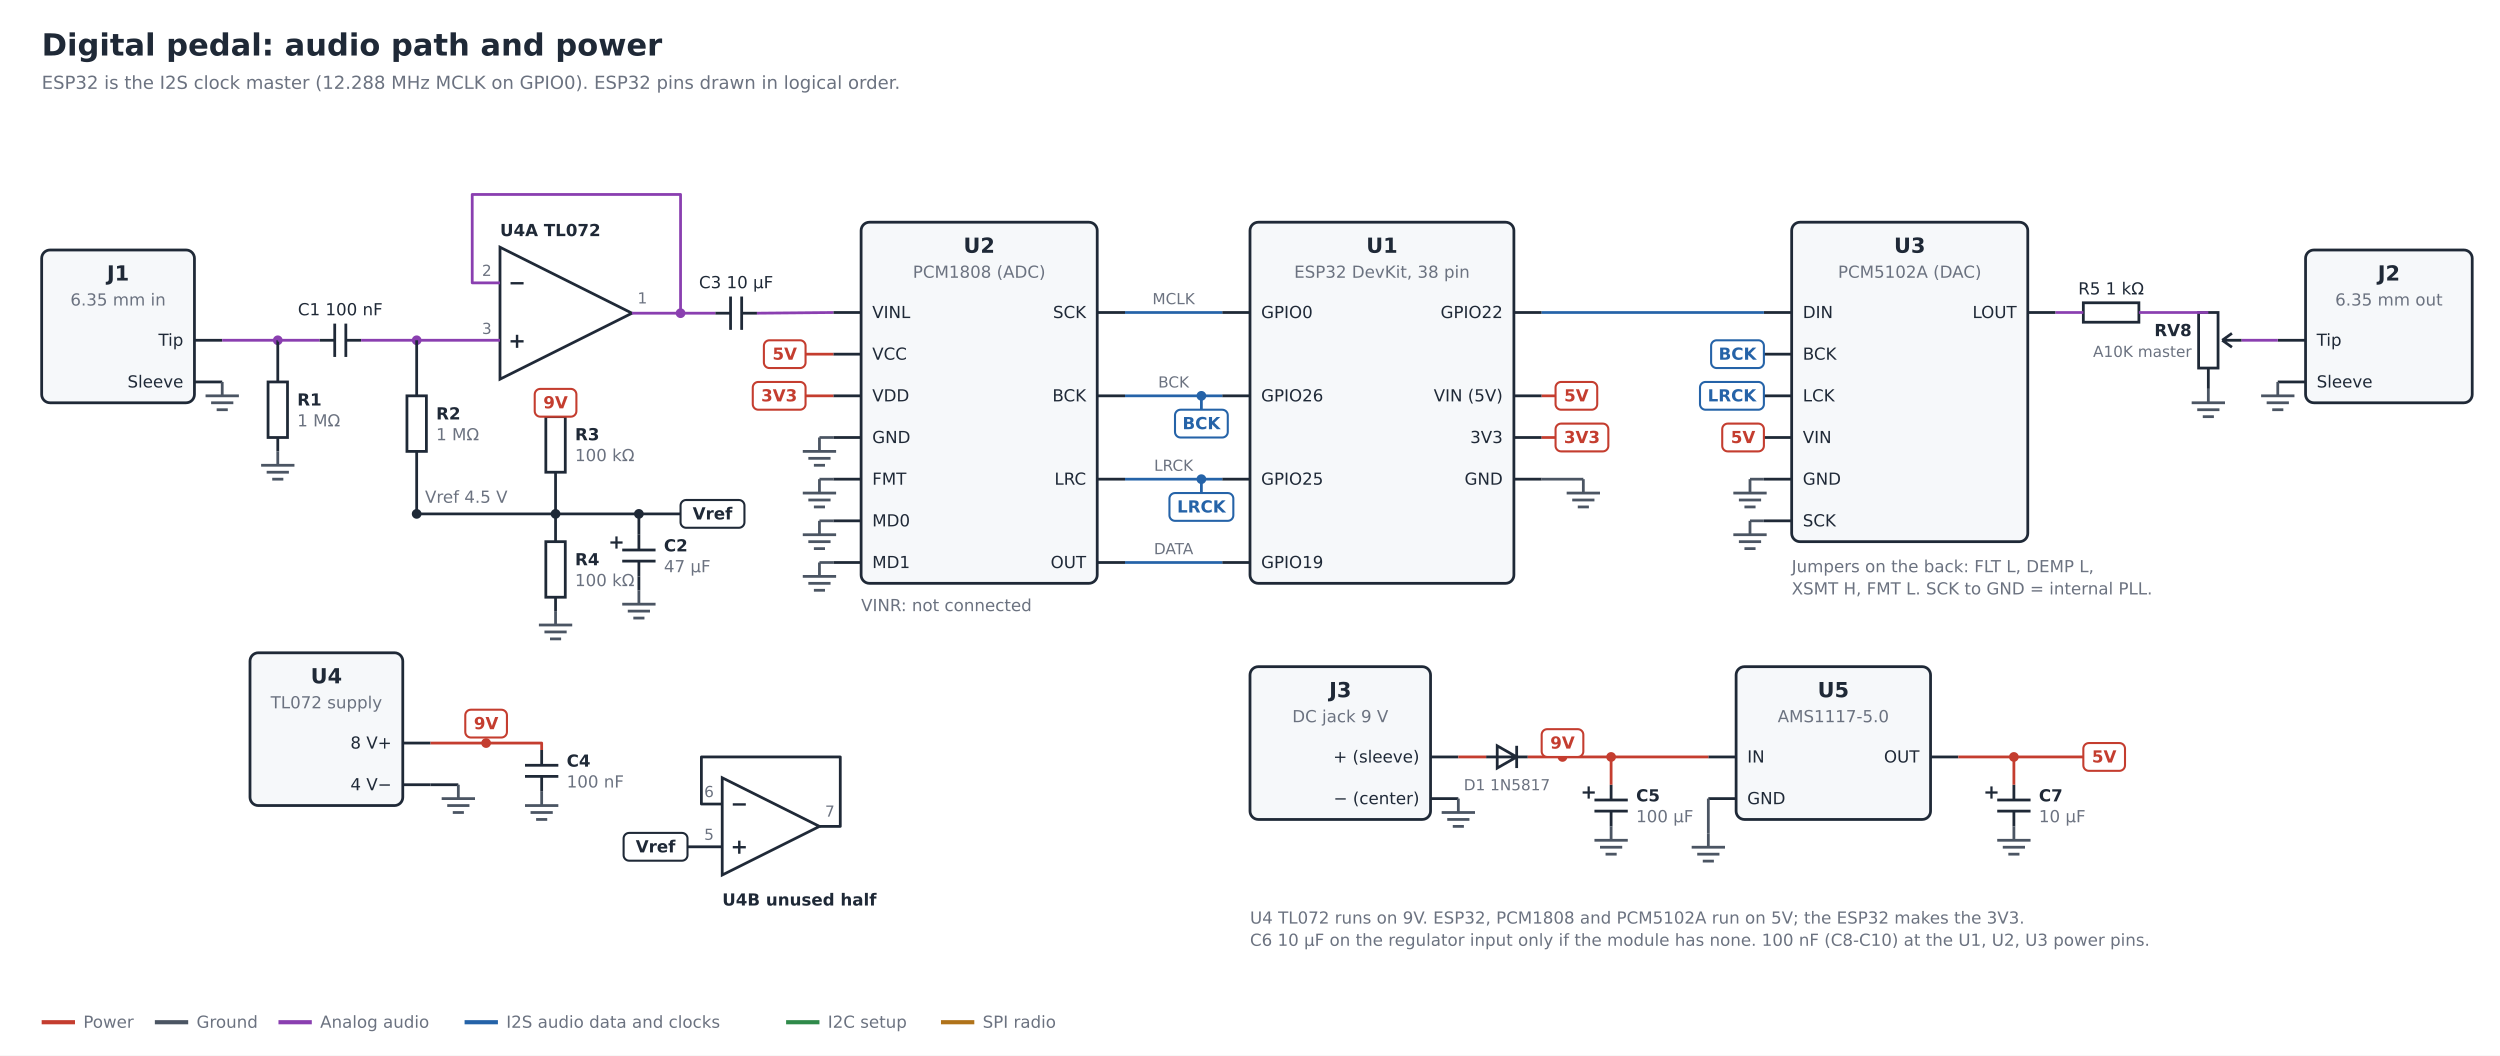
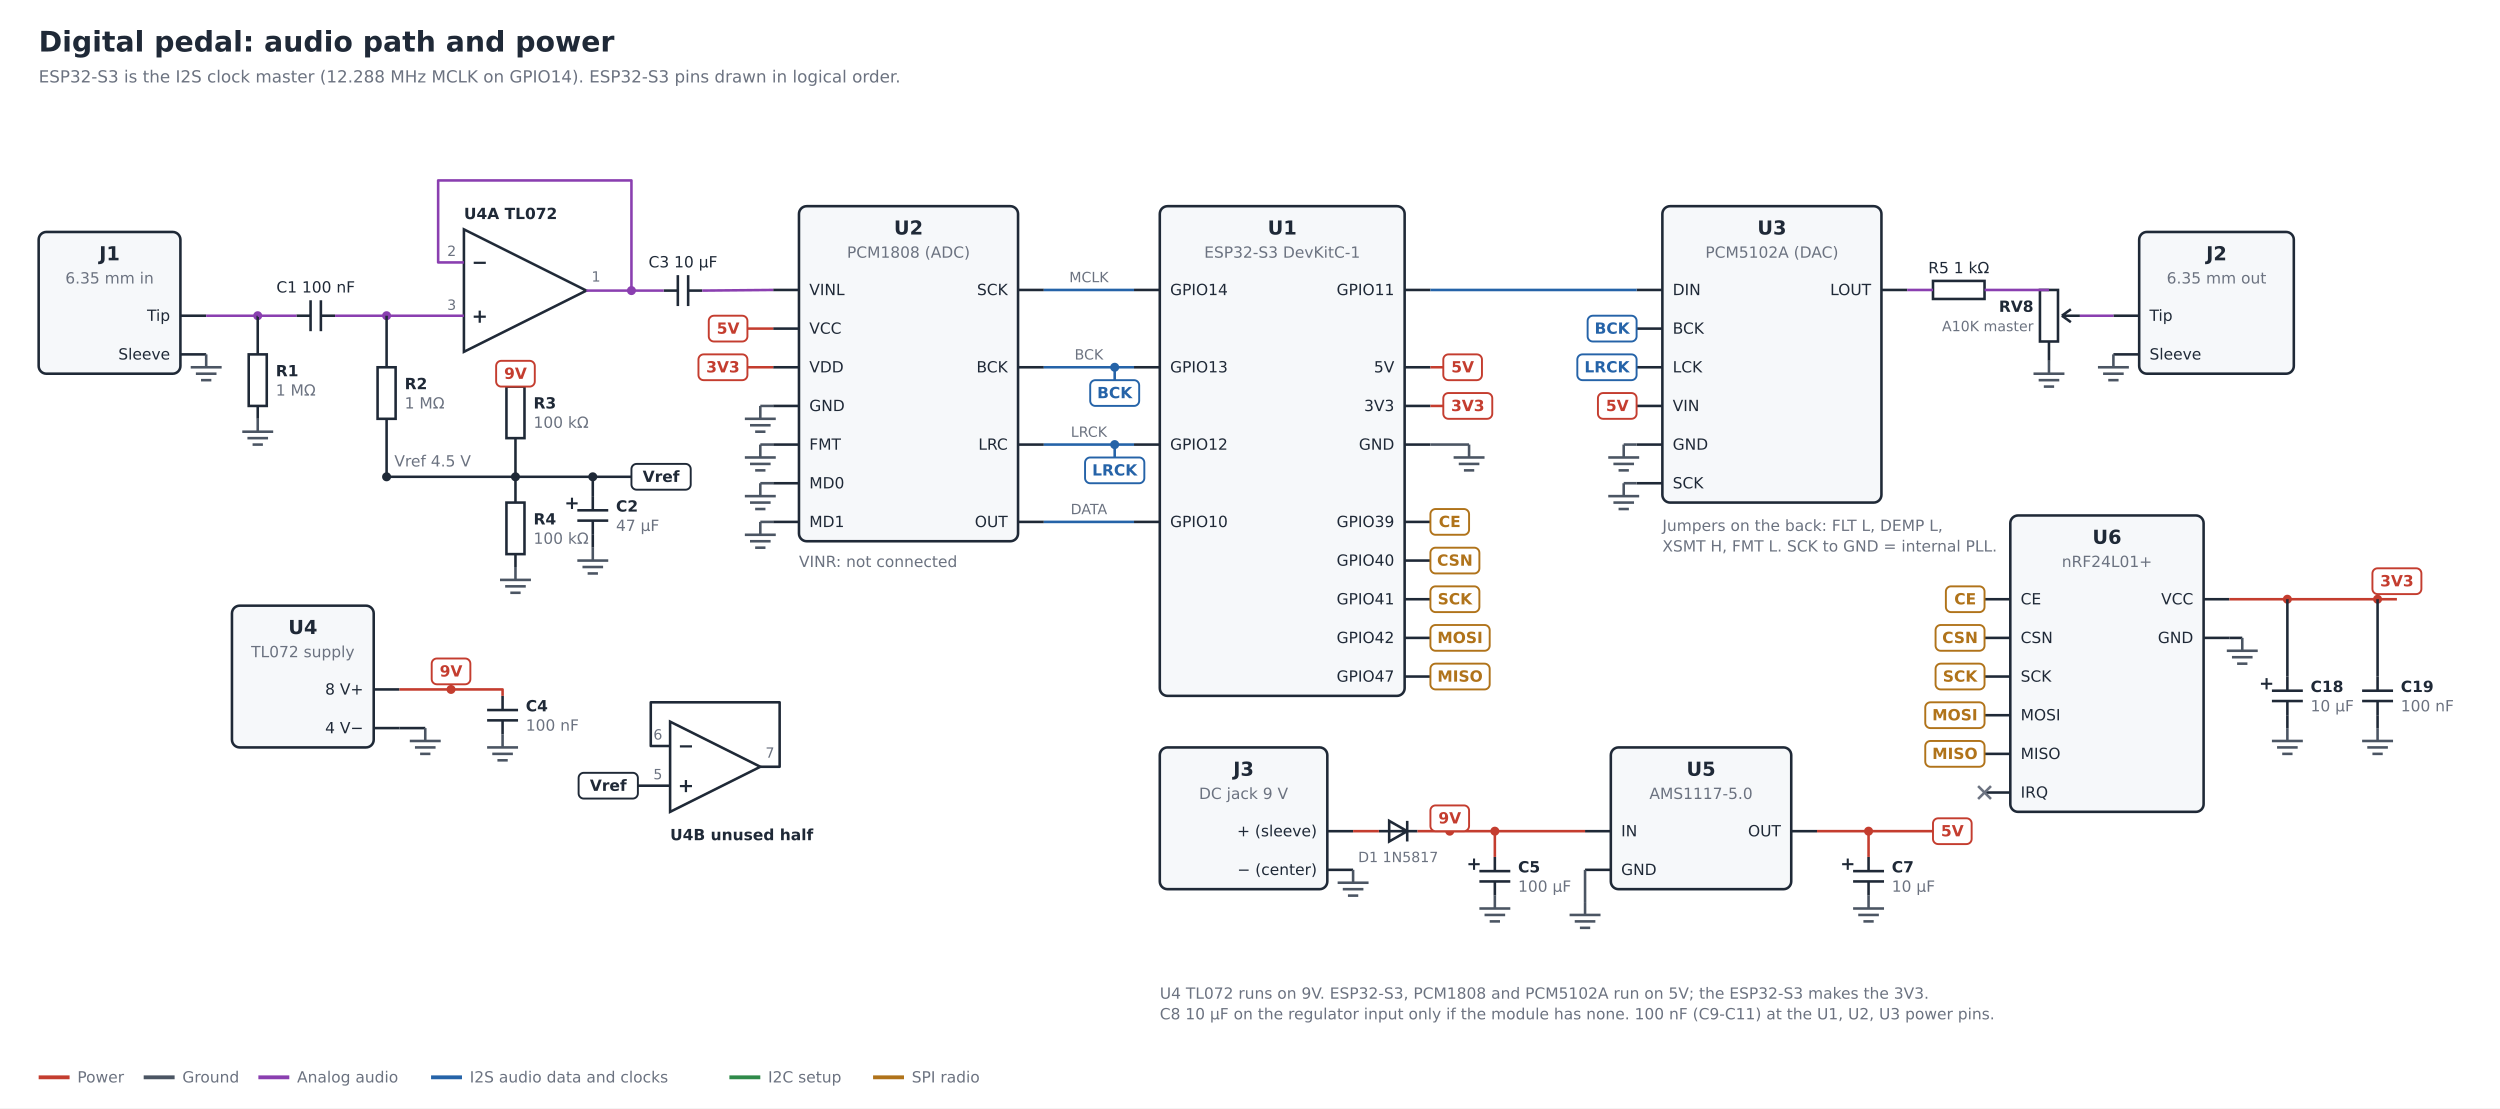
- <svg xmlns="http://www.w3.org/2000/svg" viewBox="0 0 1800 760" width="1800" height="760" role="img" aria-labelledby="title desc" font-family="DejaVu Sans, Helvetica, Arial, sans-serif">
+ <svg xmlns="http://www.w3.org/2000/svg" viewBox="0 0 1940 860" width="1940" height="860" role="img" aria-labelledby="title desc" font-family="DejaVu Sans, Helvetica, Arial, sans-serif">
  <rect width="100%" height="100%" fill="#ffffff" />
  <text x="30" y="40" font-size="22" text-anchor="start" font-weight="bold" fill="#1f2937">Digital pedal: audio path and power</text>
-   <text x="30" y="64" font-size="13" text-anchor="start" font-weight="normal" fill="#6b7280">ESP32 is the I2S clock master (12.288 MHz MCLK on GPIO0). ESP32 pins drawn in logical order.</text>
+   <text x="30" y="64" font-size="13" text-anchor="start" font-weight="normal" fill="#6b7280">ESP32-S3 is the I2S clock master (12.288 MHz MCLK on GPIO14). ESP32-S3 pins drawn in logical order.</text>
  <rect x="30" y="180" width="110" height="110" rx="6" fill="#f6f8fa" stroke="#1f2937" stroke-width="2" />
  <text x="85.0" y="202" font-size="15" text-anchor="middle" font-weight="bold" fill="#1f2937">J1</text>
  <text x="85.0" y="220" font-size="12" text-anchor="middle" font-weight="normal" fill="#6b7280">6.35 mm in</text>
  <line x1="140" y1="245" x2="160" y2="245" stroke="#1f2937" stroke-width="2" />
  <text x="132" y="249" font-size="12" text-anchor="end" font-weight="normal" fill="#1f2937">Tip</text>
  <line x1="140" y1="275" x2="160" y2="275" stroke="#1f2937" stroke-width="2" />
  <text x="132" y="279" font-size="12" text-anchor="end" font-weight="normal" fill="#1f2937">Sleeve</text>
  <path d="M160 275 V285 M148 285 H172 M152 290 H168 M156 295 H164" stroke="#4b5563" stroke-width="2" fill="none" />
  <polyline points="160,245 200,245" fill="none" stroke="#8a3fb0" stroke-width="2" stroke-linejoin="round" />
  <circle cx="200" cy="245" r="3.5" fill="#8a3fb0" />
  <rect x="193" y="275" width="14" height="40" fill="#ffffff" stroke="#1f2937" stroke-width="2" />
  <text x="214" y="292" font-size="12" text-anchor="start" font-weight="bold" fill="#1f2937">R1</text>
  <text x="214" y="307" font-size="12" text-anchor="start" font-weight="normal" fill="#6b7280">1 MΩ</text>
  <polyline points="200,245 200,275" fill="none" stroke="#1f2937" stroke-width="2" stroke-linejoin="round" />
  <polyline points="200,315 200,325" fill="none" stroke="#1f2937" stroke-width="2" stroke-linejoin="round" />
  <path d="M200 325 V335 M188 335 H212 M192 340 H208 M196 345 H204" stroke="#4b5563" stroke-width="2" fill="none" />
  <path d="M230 245 H241 M241 233 V257 M249 233 V257 M249 245 H260" stroke="#1f2937" stroke-width="2" fill="none" />
  <text x="245" y="227" font-size="12" text-anchor="middle" font-weight="normal" fill="#1f2937">C1 100 nF</text>
  <polyline points="200,245 230,245" fill="none" stroke="#8a3fb0" stroke-width="2" stroke-linejoin="round" />
  <path d="M360 178 L360 273 L455 225.5 Z" fill="#ffffff" stroke="#1f2937" stroke-width="2" />
  <text x="366" y="208.65" font-size="15" text-anchor="start" font-weight="bold" fill="#1f2937">−</text>
  <text x="366" y="250.45" font-size="15" text-anchor="start" font-weight="bold" fill="#1f2937">+</text>
  <text x="354" y="198.65" font-size="11" text-anchor="end" font-weight="normal" fill="#6b7280">2</text>
  <text x="354" y="240.45" font-size="11" text-anchor="end" font-weight="normal" fill="#6b7280">3</text>
  <text x="459" y="218.5" font-size="11" text-anchor="start" font-weight="normal" fill="#6b7280">1</text>
  <text x="360" y="170" font-size="12" text-anchor="start" font-weight="bold" fill="#1f2937">U4A  TL072</text>
  <polyline points="260,245 360,245" fill="none" stroke="#8a3fb0" stroke-width="2" stroke-linejoin="round" />
  <circle cx="300" cy="245" r="3.5" fill="#8a3fb0" />
  <rect x="293" y="285" width="14" height="40" fill="#ffffff" stroke="#1f2937" stroke-width="2" />
  <text x="314" y="302" font-size="12" text-anchor="start" font-weight="bold" fill="#1f2937">R2</text>
  <text x="314" y="317" font-size="12" text-anchor="start" font-weight="normal" fill="#6b7280">1 MΩ</text>
  <polyline points="300,245 300,285" fill="none" stroke="#1f2937" stroke-width="2" stroke-linejoin="round" />
  <polyline points="300,325 300,370" fill="none" stroke="#1f2937" stroke-width="2" stroke-linejoin="round" />
  <polyline points="455,225.5 490,225.5" fill="none" stroke="#8a3fb0" stroke-width="2" stroke-linejoin="round" />
  <circle cx="490" cy="225.5" r="3.5" fill="#8a3fb0" />
  <polyline points="490,225.5 490,140 340,140 340,203.65 360,203.65" fill="none" stroke="#8a3fb0" stroke-width="2" stroke-linejoin="round" />
  <path d="M515 225.5 H526 M526 213.5 V237.5 M534 213.5 V237.5 M534 225.5 H545" stroke="#1f2937" stroke-width="2" fill="none" />
  <text x="530" y="207.5" font-size="12" text-anchor="middle" font-weight="normal" fill="#1f2937">C3 10 µF</text>
  <polyline points="490,225.5 515,225.5" fill="none" stroke="#8a3fb0" stroke-width="2" stroke-linejoin="round" />
  <polyline points="300,370 490,370" fill="none" stroke="#1f2937" stroke-width="2" stroke-linejoin="round" />
  <circle cx="300" cy="370" r="3.5" fill="#1f2937" />
  <circle cx="400" cy="370" r="3.5" fill="#1f2937" />
  <circle cx="460" cy="370" r="3.5" fill="#1f2937" />
  <text x="306" y="362" font-size="12" text-anchor="start" font-weight="normal" fill="#6b7280">Vref 4.5 V</text>
  <rect x="393" y="300" width="14" height="40" fill="#ffffff" stroke="#1f2937" stroke-width="2" />
  <text x="414" y="317" font-size="12" text-anchor="start" font-weight="bold" fill="#1f2937">R3</text>
  <text x="414" y="332" font-size="12" text-anchor="start" font-weight="normal" fill="#6b7280">100 kΩ</text>
  <rect x="385.0" y="280" width="30" height="20" rx="4" fill="#ffffff" stroke="#c43d2f" stroke-width="1.5" />
  <text x="400.0" y="294" font-size="12" text-anchor="middle" font-weight="bold" fill="#c43d2f">9V</text>
  <polyline points="400,340 400,370" fill="none" stroke="#1f2937" stroke-width="2" stroke-linejoin="round" />
  <rect x="393" y="390" width="14" height="40" fill="#ffffff" stroke="#1f2937" stroke-width="2" />
  <text x="414" y="407" font-size="12" text-anchor="start" font-weight="bold" fill="#1f2937">R4</text>
  <text x="414" y="422" font-size="12" text-anchor="start" font-weight="normal" fill="#6b7280">100 kΩ</text>
  <polyline points="400,370 400,390" fill="none" stroke="#1f2937" stroke-width="2" stroke-linejoin="round" />
  <polyline points="400,430 400,440" fill="none" stroke="#1f2937" stroke-width="2" stroke-linejoin="round" />
  <path d="M400 440 V450 M388 450 H412 M392 455 H408 M396 460 H404" stroke="#4b5563" stroke-width="2" fill="none" />
  <path d="M460 385 V396 M448 396 H472 M448 404 H472 M460 404 V415" stroke="#1f2937" stroke-width="2" fill="none" />
  <text x="478" y="397" font-size="12" text-anchor="start" font-weight="bold" fill="#1f2937">C2</text>
  <text x="478" y="412" font-size="12" text-anchor="start" font-weight="normal" fill="#6b7280">47 µF</text>
  <text x="438" y="395" font-size="14" text-anchor="start" font-weight="bold" fill="#1f2937">+</text>
  <polyline points="460,370 460,385" fill="none" stroke="#1f2937" stroke-width="2" stroke-linejoin="round" />
  <polyline points="460,415 460,425" fill="none" stroke="#1f2937" stroke-width="2" stroke-linejoin="round" />
  <path d="M460 425 V435 M448 435 H472 M452 440 H468 M456 445 H464" stroke="#4b5563" stroke-width="2" fill="none" />
  <rect x="490" y="360" width="46" height="20" rx="4" fill="#ffffff" stroke="#1f2937" stroke-width="1.5" />
  <text x="513.0" y="374" font-size="12" text-anchor="middle" font-weight="bold" fill="#1f2937">Vref</text>
  <path d="M520 560 L520 630 L590 595.0 Z" fill="#ffffff" stroke="#1f2937" stroke-width="2" />
  <text x="526" y="583.9" font-size="15" text-anchor="start" font-weight="bold" fill="#1f2937">−</text>
  <text x="526" y="614.7" font-size="15" text-anchor="start" font-weight="bold" fill="#1f2937">+</text>
  <text x="514" y="573.9" font-size="11" text-anchor="end" font-weight="normal" fill="#6b7280">6</text>
  <text x="514" y="604.7" font-size="11" text-anchor="end" font-weight="normal" fill="#6b7280">5</text>
  <text x="594" y="588.0" font-size="11" text-anchor="start" font-weight="normal" fill="#6b7280">7</text>
  <text x="520" y="552" font-size="12" text-anchor="start" font-weight="bold" fill="#1f2937" />
  <text x="520" y="652" font-size="12" text-anchor="start" font-weight="bold" fill="#1f2937">U4B  unused half</text>
  <polyline points="495,609.7 520,609.7" fill="none" stroke="#1f2937" stroke-width="2" stroke-linejoin="round" />
  <rect x="449" y="599.7" width="46" height="20" rx="4" fill="#ffffff" stroke="#1f2937" stroke-width="1.5" />
  <text x="472.0" y="613.7" font-size="12" text-anchor="middle" font-weight="bold" fill="#1f2937">Vref</text>
  <polyline points="590,595.0 605,595.0 605,545 505,545 505,578.9 520,578.9" fill="none" stroke="#1f2937" stroke-width="2" stroke-linejoin="round" />
  <rect x="180" y="470" width="110" height="110" rx="6" fill="#f6f8fa" stroke="#1f2937" stroke-width="2" />
  <text x="235.0" y="492" font-size="15" text-anchor="middle" font-weight="bold" fill="#1f2937">U4</text>
  <text x="235.0" y="510" font-size="12" text-anchor="middle" font-weight="normal" fill="#6b7280">TL072 supply</text>
  <line x1="290" y1="535" x2="310" y2="535" stroke="#1f2937" stroke-width="2" />
  <text x="282" y="539" font-size="12" text-anchor="end" font-weight="normal" fill="#1f2937">8  V+</text>
  <line x1="290" y1="565" x2="310" y2="565" stroke="#1f2937" stroke-width="2" />
  <text x="282" y="569" font-size="12" text-anchor="end" font-weight="normal" fill="#1f2937">4  V−</text>
  <polyline points="310,535 350,535" fill="none" stroke="#c43d2f" stroke-width="2" stroke-linejoin="round" />
  <circle cx="350" cy="535" r="3.5" fill="#c43d2f" />
  <rect x="335.0" y="511" width="30" height="20" rx="4" fill="#ffffff" stroke="#c43d2f" stroke-width="1.5" />
  <text x="350.0" y="525" font-size="12" text-anchor="middle" font-weight="bold" fill="#c43d2f">9V</text>
  <path d="M390 540 V551 M378 551 H402 M378 559 H402 M390 559 V570" stroke="#1f2937" stroke-width="2" fill="none" />
  <text x="408" y="552" font-size="12" text-anchor="start" font-weight="bold" fill="#1f2937">C4</text>
  <text x="408" y="567" font-size="12" text-anchor="start" font-weight="normal" fill="#6b7280">100 nF</text>
  <polyline points="350,535 390,535 390,540" fill="none" stroke="#c43d2f" stroke-width="2" stroke-linejoin="round" />
  <path d="M390 570 V580 M378 580 H402 M382 585 H398 M386 590 H394" stroke="#4b5563" stroke-width="2" fill="none" />
  <polyline points="310,565 330,565" fill="none" stroke="#1f2937" stroke-width="2" stroke-linejoin="round" />
  <path d="M330 565 V575 M318 575 H342 M322 580 H338 M326 585 H334" stroke="#4b5563" stroke-width="2" fill="none" />
  <rect x="620" y="160" width="170" height="260" rx="6" fill="#f6f8fa" stroke="#1f2937" stroke-width="2" />
  <text x="705.0" y="182" font-size="15" text-anchor="middle" font-weight="bold" fill="#1f2937">U2</text>
  <text x="705.0" y="200" font-size="12" text-anchor="middle" font-weight="normal" fill="#6b7280">PCM1808 (ADC)</text>
  <line x1="600" y1="225" x2="620" y2="225" stroke="#1f2937" stroke-width="2" />
  <text x="628" y="229" font-size="12" text-anchor="start" font-weight="normal" fill="#1f2937">VINL</text>
  <line x1="600" y1="255" x2="620" y2="255" stroke="#1f2937" stroke-width="2" />
  <text x="628" y="259" font-size="12" text-anchor="start" font-weight="normal" fill="#1f2937">VCC</text>
  <line x1="600" y1="285" x2="620" y2="285" stroke="#1f2937" stroke-width="2" />
  <text x="628" y="289" font-size="12" text-anchor="start" font-weight="normal" fill="#1f2937">VDD</text>
  <line x1="600" y1="315" x2="620" y2="315" stroke="#1f2937" stroke-width="2" />
  <text x="628" y="319" font-size="12" text-anchor="start" font-weight="normal" fill="#1f2937">GND</text>
  <line x1="600" y1="345" x2="620" y2="345" stroke="#1f2937" stroke-width="2" />
  <text x="628" y="349" font-size="12" text-anchor="start" font-weight="normal" fill="#1f2937">FMT</text>
  <line x1="600" y1="375" x2="620" y2="375" stroke="#1f2937" stroke-width="2" />
  <text x="628" y="379" font-size="12" text-anchor="start" font-weight="normal" fill="#1f2937">MD0</text>
  <line x1="600" y1="405" x2="620" y2="405" stroke="#1f2937" stroke-width="2" />
  <text x="628" y="409" font-size="12" text-anchor="start" font-weight="normal" fill="#1f2937">MD1</text>
  <line x1="790" y1="225" x2="810" y2="225" stroke="#1f2937" stroke-width="2" />
  <text x="782" y="229" font-size="12" text-anchor="end" font-weight="normal" fill="#1f2937">SCK</text>
  <line x1="790" y1="285" x2="810" y2="285" stroke="#1f2937" stroke-width="2" />
  <text x="782" y="289" font-size="12" text-anchor="end" font-weight="normal" fill="#1f2937">BCK</text>
  <line x1="790" y1="345" x2="810" y2="345" stroke="#1f2937" stroke-width="2" />
  <text x="782" y="349" font-size="12" text-anchor="end" font-weight="normal" fill="#1f2937">LRC</text>
  <line x1="790" y1="405" x2="810" y2="405" stroke="#1f2937" stroke-width="2" />
  <text x="782" y="409" font-size="12" text-anchor="end" font-weight="normal" fill="#1f2937">OUT</text>
  <polyline points="545,225.5 600,225" fill="none" stroke="#8a3fb0" stroke-width="2" stroke-linejoin="round" />
  <polyline points="600,255 580,255" fill="none" stroke="#c43d2f" stroke-width="2" stroke-linejoin="round" />
  <rect x="550" y="245" width="30" height="20" rx="4" fill="#ffffff" stroke="#c43d2f" stroke-width="1.5" />
  <text x="565.0" y="259" font-size="12" text-anchor="middle" font-weight="bold" fill="#c43d2f">5V</text>
  <polyline points="600,285 580,285" fill="none" stroke="#c43d2f" stroke-width="2" stroke-linejoin="round" />
  <rect x="542" y="275" width="38" height="20" rx="4" fill="#ffffff" stroke="#c43d2f" stroke-width="1.5" />
  <text x="561.0" y="289" font-size="12" text-anchor="middle" font-weight="bold" fill="#c43d2f">3V3</text>
  <polyline points="600,315 590,315" fill="none" stroke="#4b5563" stroke-width="2" stroke-linejoin="round" />
  <path d="M590 315 V325 M578 325 H602 M582 330 H598 M586 335 H594" stroke="#4b5563" stroke-width="2" fill="none" />
  <polyline points="600,345 590,345" fill="none" stroke="#4b5563" stroke-width="2" stroke-linejoin="round" />
  <path d="M590 345 V355 M578 355 H602 M582 360 H598 M586 365 H594" stroke="#4b5563" stroke-width="2" fill="none" />
  <polyline points="600,375 590,375" fill="none" stroke="#4b5563" stroke-width="2" stroke-linejoin="round" />
  <path d="M590 375 V385 M578 385 H602 M582 390 H598 M586 395 H594" stroke="#4b5563" stroke-width="2" fill="none" />
  <polyline points="600,405 590,405" fill="none" stroke="#4b5563" stroke-width="2" stroke-linejoin="round" />
  <path d="M590 405 V415 M578 415 H602 M582 420 H598 M586 425 H594" stroke="#4b5563" stroke-width="2" fill="none" />
  <text x="620" y="440" font-size="12" text-anchor="start" font-weight="normal" fill="#6b7280">VINR: not connected</text>
-   <rect x="900" y="160" width="190" height="260" rx="6" fill="#f6f8fa" stroke="#1f2937" stroke-width="2" />
+   <rect x="900" y="160" width="190" height="380" rx="6" fill="#f6f8fa" stroke="#1f2937" stroke-width="2" />
  <text x="995.0" y="182" font-size="15" text-anchor="middle" font-weight="bold" fill="#1f2937">U1</text>
-   <text x="995.0" y="200" font-size="12" text-anchor="middle" font-weight="normal" fill="#6b7280">ESP32 DevKit, 38 pin</text>
+   <text x="995.0" y="200" font-size="12" text-anchor="middle" font-weight="normal" fill="#6b7280">ESP32-S3 DevKitC-1</text>
  <line x1="880" y1="225" x2="900" y2="225" stroke="#1f2937" stroke-width="2" />
-   <text x="908" y="229" font-size="12" text-anchor="start" font-weight="normal" fill="#1f2937">GPIO0</text>
+   <text x="908" y="229" font-size="12" text-anchor="start" font-weight="normal" fill="#1f2937">GPIO14</text>
  <line x1="880" y1="285" x2="900" y2="285" stroke="#1f2937" stroke-width="2" />
-   <text x="908" y="289" font-size="12" text-anchor="start" font-weight="normal" fill="#1f2937">GPIO26</text>
+   <text x="908" y="289" font-size="12" text-anchor="start" font-weight="normal" fill="#1f2937">GPIO13</text>
  <line x1="880" y1="345" x2="900" y2="345" stroke="#1f2937" stroke-width="2" />
-   <text x="908" y="349" font-size="12" text-anchor="start" font-weight="normal" fill="#1f2937">GPIO25</text>
+   <text x="908" y="349" font-size="12" text-anchor="start" font-weight="normal" fill="#1f2937">GPIO12</text>
  <line x1="880" y1="405" x2="900" y2="405" stroke="#1f2937" stroke-width="2" />
-   <text x="908" y="409" font-size="12" text-anchor="start" font-weight="normal" fill="#1f2937">GPIO19</text>
+   <text x="908" y="409" font-size="12" text-anchor="start" font-weight="normal" fill="#1f2937">GPIO10</text>
  <line x1="1090" y1="225" x2="1110" y2="225" stroke="#1f2937" stroke-width="2" />
-   <text x="1082" y="229" font-size="12" text-anchor="end" font-weight="normal" fill="#1f2937">GPIO22</text>
+   <text x="1082" y="229" font-size="12" text-anchor="end" font-weight="normal" fill="#1f2937">GPIO11</text>
  <line x1="1090" y1="285" x2="1110" y2="285" stroke="#1f2937" stroke-width="2" />
-   <text x="1082" y="289" font-size="12" text-anchor="end" font-weight="normal" fill="#1f2937">VIN (5V)</text>
+   <text x="1082" y="289" font-size="12" text-anchor="end" font-weight="normal" fill="#1f2937">5V</text>
  <line x1="1090" y1="315" x2="1110" y2="315" stroke="#1f2937" stroke-width="2" />
  <text x="1082" y="319" font-size="12" text-anchor="end" font-weight="normal" fill="#1f2937">3V3</text>
  <line x1="1090" y1="345" x2="1110" y2="345" stroke="#1f2937" stroke-width="2" />
  <text x="1082" y="349" font-size="12" text-anchor="end" font-weight="normal" fill="#1f2937">GND</text>
+   <line x1="1090" y1="405" x2="1110" y2="405" stroke="#1f2937" stroke-width="2" />
+   <text x="1082" y="409" font-size="12" text-anchor="end" font-weight="normal" fill="#1f2937">GPIO39</text>
+   <line x1="1090" y1="435" x2="1110" y2="435" stroke="#1f2937" stroke-width="2" />
+   <text x="1082" y="439" font-size="12" text-anchor="end" font-weight="normal" fill="#1f2937">GPIO40</text>
+   <line x1="1090" y1="465" x2="1110" y2="465" stroke="#1f2937" stroke-width="2" />
+   <text x="1082" y="469" font-size="12" text-anchor="end" font-weight="normal" fill="#1f2937">GPIO41</text>
+   <line x1="1090" y1="495" x2="1110" y2="495" stroke="#1f2937" stroke-width="2" />
+   <text x="1082" y="499" font-size="12" text-anchor="end" font-weight="normal" fill="#1f2937">GPIO42</text>
+   <line x1="1090" y1="525" x2="1110" y2="525" stroke="#1f2937" stroke-width="2" />
+   <text x="1082" y="529" font-size="12" text-anchor="end" font-weight="normal" fill="#1f2937">GPIO47</text>
  <polyline points="810,225 880,225" fill="none" stroke="#2563a8" stroke-width="2" stroke-linejoin="round" />
  <text x="845" y="219" font-size="11" text-anchor="middle" font-weight="normal" fill="#6b7280">MCLK</text>
  <polyline points="810,285 880,285" fill="none" stroke="#2563a8" stroke-width="2" stroke-linejoin="round" />
  <text x="845" y="279" font-size="11" text-anchor="middle" font-weight="normal" fill="#6b7280">BCK</text>
  <polyline points="810,345 880,345" fill="none" stroke="#2563a8" stroke-width="2" stroke-linejoin="round" />
  <text x="845" y="339" font-size="11" text-anchor="middle" font-weight="normal" fill="#6b7280">LRCK</text>
  <polyline points="810,405 880,405" fill="none" stroke="#2563a8" stroke-width="2" stroke-linejoin="round" />
  <text x="845" y="399" font-size="11" text-anchor="middle" font-weight="normal" fill="#6b7280">DATA</text>
  <circle cx="865" cy="285" r="3.5" fill="#2563a8" />
  <polyline points="865,285 865,295" fill="none" stroke="#2563a8" stroke-width="2" stroke-linejoin="round" />
  <rect x="846.0" y="295" width="38" height="20" rx="4" fill="#ffffff" stroke="#2563a8" stroke-width="1.5" />
  <text x="865.0" y="309" font-size="12" text-anchor="middle" font-weight="bold" fill="#2563a8">BCK</text>
  <circle cx="865" cy="345" r="3.5" fill="#2563a8" />
  <polyline points="865,345 865,355" fill="none" stroke="#2563a8" stroke-width="2" stroke-linejoin="round" />
  <rect x="842.0" y="355" width="46" height="20" rx="4" fill="#ffffff" stroke="#2563a8" stroke-width="1.5" />
  <text x="865.0" y="369" font-size="12" text-anchor="middle" font-weight="bold" fill="#2563a8">LRCK</text>
  <polyline points="1110,285 1120,285" fill="none" stroke="#c43d2f" stroke-width="2" stroke-linejoin="round" />
  <rect x="1120" y="275" width="30" height="20" rx="4" fill="#ffffff" stroke="#c43d2f" stroke-width="1.5" />
  <text x="1135.0" y="289" font-size="12" text-anchor="middle" font-weight="bold" fill="#c43d2f">5V</text>
+   <rect x="1110" y="395" width="30" height="20" rx="4" fill="#ffffff" stroke="#b0731a" stroke-width="1.5" />
+   <text x="1125.0" y="409" font-size="12" text-anchor="middle" font-weight="bold" fill="#b0731a">CE</text>
+   <rect x="1110" y="425" width="38" height="20" rx="4" fill="#ffffff" stroke="#b0731a" stroke-width="1.5" />
+   <text x="1129.0" y="439" font-size="12" text-anchor="middle" font-weight="bold" fill="#b0731a">CSN</text>
+   <rect x="1110" y="455" width="38" height="20" rx="4" fill="#ffffff" stroke="#b0731a" stroke-width="1.5" />
+   <text x="1129.0" y="469" font-size="12" text-anchor="middle" font-weight="bold" fill="#b0731a">SCK</text>
+   <rect x="1110" y="485" width="46" height="20" rx="4" fill="#ffffff" stroke="#b0731a" stroke-width="1.5" />
+   <text x="1133.0" y="499" font-size="12" text-anchor="middle" font-weight="bold" fill="#b0731a">MOSI</text>
+   <rect x="1110" y="515" width="46" height="20" rx="4" fill="#ffffff" stroke="#b0731a" stroke-width="1.5" />
+   <text x="1133.0" y="529" font-size="12" text-anchor="middle" font-weight="bold" fill="#b0731a">MISO</text>
+   <rect x="1560" y="400" width="150" height="230" rx="6" fill="#f6f8fa" stroke="#1f2937" stroke-width="2" />
+   <text x="1635.0" y="422" font-size="15" text-anchor="middle" font-weight="bold" fill="#1f2937">U6</text>
+   <text x="1635.0" y="440" font-size="12" text-anchor="middle" font-weight="normal" fill="#6b7280">nRF24L01+</text>
+   <line x1="1540" y1="465" x2="1560" y2="465" stroke="#1f2937" stroke-width="2" />
+   <text x="1568" y="469" font-size="12" text-anchor="start" font-weight="normal" fill="#1f2937">CE</text>
+   <line x1="1540" y1="495" x2="1560" y2="495" stroke="#1f2937" stroke-width="2" />
+   <text x="1568" y="499" font-size="12" text-anchor="start" font-weight="normal" fill="#1f2937">CSN</text>
+   <line x1="1540" y1="525" x2="1560" y2="525" stroke="#1f2937" stroke-width="2" />
+   <text x="1568" y="529" font-size="12" text-anchor="start" font-weight="normal" fill="#1f2937">SCK</text>
+   <line x1="1540" y1="555" x2="1560" y2="555" stroke="#1f2937" stroke-width="2" />
+   <text x="1568" y="559" font-size="12" text-anchor="start" font-weight="normal" fill="#1f2937">MOSI</text>
+   <line x1="1540" y1="585" x2="1560" y2="585" stroke="#1f2937" stroke-width="2" />
+   <text x="1568" y="589" font-size="12" text-anchor="start" font-weight="normal" fill="#1f2937">MISO</text>
+   <line x1="1540" y1="615" x2="1560" y2="615" stroke="#1f2937" stroke-width="2" />
+   <text x="1568" y="619" font-size="12" text-anchor="start" font-weight="normal" fill="#1f2937">IRQ</text>
+   <line x1="1710" y1="465" x2="1730" y2="465" stroke="#1f2937" stroke-width="2" />
+   <text x="1702" y="469" font-size="12" text-anchor="end" font-weight="normal" fill="#1f2937">VCC</text>
+   <line x1="1710" y1="495" x2="1730" y2="495" stroke="#1f2937" stroke-width="2" />
+   <text x="1702" y="499" font-size="12" text-anchor="end" font-weight="normal" fill="#1f2937">GND</text>
+   <rect x="1510" y="455" width="30" height="20" rx="4" fill="#ffffff" stroke="#b0731a" stroke-width="1.5" />
+   <text x="1525.0" y="469" font-size="12" text-anchor="middle" font-weight="bold" fill="#b0731a">CE</text>
+   <rect x="1502" y="485" width="38" height="20" rx="4" fill="#ffffff" stroke="#b0731a" stroke-width="1.5" />
+   <text x="1521.0" y="499" font-size="12" text-anchor="middle" font-weight="bold" fill="#b0731a">CSN</text>
+   <rect x="1502" y="515" width="38" height="20" rx="4" fill="#ffffff" stroke="#b0731a" stroke-width="1.5" />
+   <text x="1521.0" y="529" font-size="12" text-anchor="middle" font-weight="bold" fill="#b0731a">SCK</text>
+   <rect x="1494" y="545" width="46" height="20" rx="4" fill="#ffffff" stroke="#b0731a" stroke-width="1.5" />
+   <text x="1517.0" y="559" font-size="12" text-anchor="middle" font-weight="bold" fill="#b0731a">MOSI</text>
+   <rect x="1494" y="575" width="46" height="20" rx="4" fill="#ffffff" stroke="#b0731a" stroke-width="1.5" />
+   <text x="1517.0" y="589" font-size="12" text-anchor="middle" font-weight="bold" fill="#b0731a">MISO</text>
+   <path d="M1535 610 L1545 620 M1535 620 L1545 610" stroke="#6b7280" stroke-width="2" />
+   <polyline points="1730,465 1860,465" fill="none" stroke="#c43d2f" stroke-width="2" stroke-linejoin="round" />
+   <rect x="1841.0" y="441" width="38" height="20" rx="4" fill="#ffffff" stroke="#c43d2f" stroke-width="1.5" />
+   <text x="1860.0" y="455" font-size="12" text-anchor="middle" font-weight="bold" fill="#c43d2f">3V3</text>
+   <circle cx="1775" cy="465" r="3.5" fill="#c43d2f" />
+   <path d="M1775 525 V536 M1763 536 H1787 M1763 544 H1787 M1775 544 V555" stroke="#1f2937" stroke-width="2" fill="none" />
+   <text x="1793" y="537" font-size="12" text-anchor="start" font-weight="bold" fill="#1f2937">C18</text>
+   <text x="1793" y="552" font-size="12" text-anchor="start" font-weight="normal" fill="#6b7280">10 µF</text>
+   <text x="1753" y="535" font-size="14" text-anchor="start" font-weight="bold" fill="#1f2937">+</text>
+   <polyline points="1775,465 1775,525" fill="none" stroke="#1f2937" stroke-width="2" stroke-linejoin="round" />
+   <polyline points="1775,555 1775,565" fill="none" stroke="#1f2937" stroke-width="2" stroke-linejoin="round" />
+   <path d="M1775 565 V575 M1763 575 H1787 M1767 580 H1783 M1771 585 H1779" stroke="#4b5563" stroke-width="2" fill="none" />
+   <circle cx="1845" cy="465" r="3.5" fill="#c43d2f" />
+   <path d="M1845 525 V536 M1833 536 H1857 M1833 544 H1857 M1845 544 V555" stroke="#1f2937" stroke-width="2" fill="none" />
+   <text x="1863" y="537" font-size="12" text-anchor="start" font-weight="bold" fill="#1f2937">C19</text>
+   <text x="1863" y="552" font-size="12" text-anchor="start" font-weight="normal" fill="#6b7280">100 nF</text>
+   <polyline points="1845,465 1845,525" fill="none" stroke="#1f2937" stroke-width="2" stroke-linejoin="round" />
+   <polyline points="1845,555 1845,565" fill="none" stroke="#1f2937" stroke-width="2" stroke-linejoin="round" />
+   <path d="M1845 565 V575 M1833 575 H1857 M1837 580 H1853 M1841 585 H1849" stroke="#4b5563" stroke-width="2" fill="none" />
+   <polyline points="1730,495 1740,495" fill="none" stroke="#1f2937" stroke-width="2" stroke-linejoin="round" />
+   <path d="M1740 495 V505 M1728 505 H1752 M1732 510 H1748 M1736 515 H1744" stroke="#4b5563" stroke-width="2" fill="none" />
  <polyline points="1110,315 1120,315" fill="none" stroke="#c43d2f" stroke-width="2" stroke-linejoin="round" />
  <rect x="1120" y="305" width="38" height="20" rx="4" fill="#ffffff" stroke="#c43d2f" stroke-width="1.5" />
  <text x="1139.0" y="319" font-size="12" text-anchor="middle" font-weight="bold" fill="#c43d2f">3V3</text>
  <polyline points="1110,345 1140,345" fill="none" stroke="#4b5563" stroke-width="2" stroke-linejoin="round" />
  <path d="M1140 345 V355 M1128 355 H1152 M1132 360 H1148 M1136 365 H1144" stroke="#4b5563" stroke-width="2" fill="none" />
  <rect x="1290" y="160" width="170" height="230" rx="6" fill="#f6f8fa" stroke="#1f2937" stroke-width="2" />
  <text x="1375.0" y="182" font-size="15" text-anchor="middle" font-weight="bold" fill="#1f2937">U3</text>
  <text x="1375.0" y="200" font-size="12" text-anchor="middle" font-weight="normal" fill="#6b7280">PCM5102A (DAC)</text>
  <line x1="1270" y1="225" x2="1290" y2="225" stroke="#1f2937" stroke-width="2" />
  <text x="1298" y="229" font-size="12" text-anchor="start" font-weight="normal" fill="#1f2937">DIN</text>
  <line x1="1270" y1="255" x2="1290" y2="255" stroke="#1f2937" stroke-width="2" />
  <text x="1298" y="259" font-size="12" text-anchor="start" font-weight="normal" fill="#1f2937">BCK</text>
  <line x1="1270" y1="285" x2="1290" y2="285" stroke="#1f2937" stroke-width="2" />
  <text x="1298" y="289" font-size="12" text-anchor="start" font-weight="normal" fill="#1f2937">LCK</text>
  <line x1="1270" y1="315" x2="1290" y2="315" stroke="#1f2937" stroke-width="2" />
  <text x="1298" y="319" font-size="12" text-anchor="start" font-weight="normal" fill="#1f2937">VIN</text>
  <line x1="1270" y1="345" x2="1290" y2="345" stroke="#1f2937" stroke-width="2" />
  <text x="1298" y="349" font-size="12" text-anchor="start" font-weight="normal" fill="#1f2937">GND</text>
  <line x1="1270" y1="375" x2="1290" y2="375" stroke="#1f2937" stroke-width="2" />
  <text x="1298" y="379" font-size="12" text-anchor="start" font-weight="normal" fill="#1f2937">SCK</text>
  <line x1="1460" y1="225" x2="1480" y2="225" stroke="#1f2937" stroke-width="2" />
  <text x="1452" y="229" font-size="12" text-anchor="end" font-weight="normal" fill="#1f2937">LOUT</text>
  <polyline points="1110,225 1270,225" fill="none" stroke="#2563a8" stroke-width="2" stroke-linejoin="round" />
  <rect x="1232" y="245" width="38" height="20" rx="4" fill="#ffffff" stroke="#2563a8" stroke-width="1.5" />
  <text x="1251.0" y="259" font-size="12" text-anchor="middle" font-weight="bold" fill="#2563a8">BCK</text>
  <rect x="1224" y="275" width="46" height="20" rx="4" fill="#ffffff" stroke="#2563a8" stroke-width="1.5" />
  <text x="1247.0" y="289" font-size="12" text-anchor="middle" font-weight="bold" fill="#2563a8">LRCK</text>
  <rect x="1240" y="305" width="30" height="20" rx="4" fill="#ffffff" stroke="#c43d2f" stroke-width="1.5" />
  <text x="1255.0" y="319" font-size="12" text-anchor="middle" font-weight="bold" fill="#c43d2f">5V</text>
  <polyline points="1270,345 1260,345" fill="none" stroke="#4b5563" stroke-width="2" stroke-linejoin="round" />
  <path d="M1260 345 V355 M1248 355 H1272 M1252 360 H1268 M1256 365 H1264" stroke="#4b5563" stroke-width="2" fill="none" />
  <polyline points="1270,375 1260,375" fill="none" stroke="#4b5563" stroke-width="2" stroke-linejoin="round" />
  <path d="M1260 375 V385 M1248 385 H1272 M1252 390 H1268 M1256 395 H1264" stroke="#4b5563" stroke-width="2" fill="none" />
  <text x="1290" y="412" font-size="12" text-anchor="start" font-weight="normal" fill="#6b7280">Jumpers on the back: FLT L, DEMP L,</text>
  <text x="1290" y="428" font-size="12" text-anchor="start" font-weight="normal" fill="#6b7280">XSMT H, FMT L. SCK to GND = internal PLL.</text>
  <rect x="1500" y="218" width="40" height="14" fill="#ffffff" stroke="#1f2937" stroke-width="2" />
  <text x="1520" y="212" font-size="12" text-anchor="middle" font-weight="normal" fill="#1f2937">R5 1 kΩ</text>
  <polyline points="1480,225 1500,225" fill="none" stroke="#8a3fb0" stroke-width="2" stroke-linejoin="round" />
  <rect x="1583" y="225" width="14" height="40" fill="#ffffff" stroke="#1f2937" stroke-width="2" />
  <path d="M1614 245 H1600 M1600 245 l7 -5 M1600 245 l7 5" stroke="#1f2937" stroke-width="2" fill="none" />
  <text x="1578" y="242" font-size="12" text-anchor="end" font-weight="bold" fill="#1f2937">RV8</text>
  <text x="1578" y="257" font-size="11" text-anchor="end" font-weight="normal" fill="#6b7280">A10K master</text>
  <polyline points="1540,225 1590,225 1590,225" fill="none" stroke="#8a3fb0" stroke-width="2" stroke-linejoin="round" />
  <polyline points="1590,265 1590,280" fill="none" stroke="#1f2937" stroke-width="2" stroke-linejoin="round" />
  <path d="M1590 280 V290 M1578 290 H1602 M1582 295 H1598 M1586 300 H1594" stroke="#4b5563" stroke-width="2" fill="none" />
  <rect x="1660" y="180" width="120" height="110" rx="6" fill="#f6f8fa" stroke="#1f2937" stroke-width="2" />
  <text x="1720.0" y="202" font-size="15" text-anchor="middle" font-weight="bold" fill="#1f2937">J2</text>
  <text x="1720.0" y="220" font-size="12" text-anchor="middle" font-weight="normal" fill="#6b7280">6.35 mm out</text>
  <line x1="1640" y1="245" x2="1660" y2="245" stroke="#1f2937" stroke-width="2" />
  <text x="1668" y="249" font-size="12" text-anchor="start" font-weight="normal" fill="#1f2937">Tip</text>
  <line x1="1640" y1="275" x2="1660" y2="275" stroke="#1f2937" stroke-width="2" />
  <text x="1668" y="279" font-size="12" text-anchor="start" font-weight="normal" fill="#1f2937">Sleeve</text>
  <polyline points="1614,245 1640,245" fill="none" stroke="#8a3fb0" stroke-width="2" stroke-linejoin="round" />
  <path d="M1640 275 V285 M1628 285 H1652 M1632 290 H1648 M1636 295 H1644" stroke="#4b5563" stroke-width="2" fill="none" />
-   <rect x="900" y="480" width="130" height="110" rx="6" fill="#f6f8fa" stroke="#1f2937" stroke-width="2" />
-   <text x="965.0" y="502" font-size="15" text-anchor="middle" font-weight="bold" fill="#1f2937">J3</text>
-   <text x="965.0" y="520" font-size="12" text-anchor="middle" font-weight="normal" fill="#6b7280">DC jack 9 V</text>
-   <line x1="1030" y1="545" x2="1050" y2="545" stroke="#1f2937" stroke-width="2" />
-   <text x="1022" y="549" font-size="12" text-anchor="end" font-weight="normal" fill="#1f2937">+ (sleeve)</text>
-   <line x1="1030" y1="575" x2="1050" y2="575" stroke="#1f2937" stroke-width="2" />
-   <text x="1022" y="579" font-size="12" text-anchor="end" font-weight="normal" fill="#1f2937">− (center)</text>
-   <path d="M1050 575 V585 M1038 585 H1062 M1042 590 H1058 M1046 595 H1054" stroke="#4b5563" stroke-width="2" fill="none" />
-   <path d="M1070 545 H1100 M1078 537 L1078 553 L1092 545 Z M1092 537 V553" stroke="#1f2937" stroke-width="2" fill="#ffffff" />
-   <text x="1085" y="569" font-size="11" text-anchor="middle" font-weight="normal" fill="#6b7280">D1 1N5817</text>
-   <polyline points="1050,545 1070,545" fill="none" stroke="#c43d2f" stroke-width="2" stroke-linejoin="round" />
-   <rect x="1250" y="480" width="140" height="110" rx="6" fill="#f6f8fa" stroke="#1f2937" stroke-width="2" />
-   <text x="1320.0" y="502" font-size="15" text-anchor="middle" font-weight="bold" fill="#1f2937">U5</text>
-   <text x="1320.0" y="520" font-size="12" text-anchor="middle" font-weight="normal" fill="#6b7280">AMS1117-5.0</text>
-   <line x1="1230" y1="545" x2="1250" y2="545" stroke="#1f2937" stroke-width="2" />
-   <text x="1258" y="549" font-size="12" text-anchor="start" font-weight="normal" fill="#1f2937">IN</text>
-   <line x1="1230" y1="575" x2="1250" y2="575" stroke="#1f2937" stroke-width="2" />
-   <text x="1258" y="579" font-size="12" text-anchor="start" font-weight="normal" fill="#1f2937">GND</text>
-   <line x1="1390" y1="545" x2="1410" y2="545" stroke="#1f2937" stroke-width="2" />
-   <text x="1382" y="549" font-size="12" text-anchor="end" font-weight="normal" fill="#1f2937">OUT</text>
-   <polyline points="1100,545 1230,545" fill="none" stroke="#c43d2f" stroke-width="2" stroke-linejoin="round" />
-   <circle cx="1125" cy="545" r="3.5" fill="#c43d2f" />
-   <rect x="1110.0" y="525" width="30" height="20" rx="4" fill="#ffffff" stroke="#c43d2f" stroke-width="1.5" />
-   <text x="1125.0" y="539" font-size="12" text-anchor="middle" font-weight="bold" fill="#c43d2f">9V</text>
-   <circle cx="1160" cy="545" r="3.5" fill="#c43d2f" />
-   <path d="M1160 565 V576 M1148 576 H1172 M1148 584 H1172 M1160 584 V595" stroke="#1f2937" stroke-width="2" fill="none" />
-   <text x="1178" y="577" font-size="12" text-anchor="start" font-weight="bold" fill="#1f2937">C5</text>
-   <text x="1178" y="592" font-size="12" text-anchor="start" font-weight="normal" fill="#6b7280">100 µF</text>
-   <text x="1138" y="575" font-size="14" text-anchor="start" font-weight="bold" fill="#1f2937">+</text>
-   <polyline points="1160,545 1160,565" fill="none" stroke="#c43d2f" stroke-width="2" stroke-linejoin="round" />
-   <path d="M1160 595 V605 M1148 605 H1172 M1152 610 H1168 M1156 615 H1164" stroke="#4b5563" stroke-width="2" fill="none" />
-   <polyline points="1230,575 1230,600" fill="none" stroke="#4b5563" stroke-width="2" stroke-linejoin="round" />
-   <path d="M1230 600 V610 M1218 610 H1242 M1222 615 H1238 M1226 620 H1234" stroke="#4b5563" stroke-width="2" fill="none" />
-   <polyline points="1410,545 1500,545" fill="none" stroke="#c43d2f" stroke-width="2" stroke-linejoin="round" />
-   <circle cx="1450" cy="545" r="3.5" fill="#c43d2f" />
-   <path d="M1450 565 V576 M1438 576 H1462 M1438 584 H1462 M1450 584 V595" stroke="#1f2937" stroke-width="2" fill="none" />
-   <text x="1468" y="577" font-size="12" text-anchor="start" font-weight="bold" fill="#1f2937">C7</text>
-   <text x="1468" y="592" font-size="12" text-anchor="start" font-weight="normal" fill="#6b7280">10 µF</text>
-   <text x="1428" y="575" font-size="14" text-anchor="start" font-weight="bold" fill="#1f2937">+</text>
-   <polyline points="1450,545 1450,565" fill="none" stroke="#c43d2f" stroke-width="2" stroke-linejoin="round" />
-   <path d="M1450 595 V605 M1438 605 H1462 M1442 610 H1458 M1446 615 H1454" stroke="#4b5563" stroke-width="2" fill="none" />
-   <rect x="1500" y="535" width="30" height="20" rx="4" fill="#ffffff" stroke="#c43d2f" stroke-width="1.5" />
-   <text x="1515.0" y="549" font-size="12" text-anchor="middle" font-weight="bold" fill="#c43d2f">5V</text>
-   <text x="900" y="665" font-size="12" text-anchor="start" font-weight="normal" fill="#6b7280">U4 TL072 runs on 9V. ESP32, PCM1808 and PCM5102A run on 5V; the ESP32 makes the 3V3.</text>
-   <text x="900" y="681" font-size="12" text-anchor="start" font-weight="normal" fill="#6b7280">C6 10 µF on the regulator input only if the module has none. 100 nF (C8-C10) at the U1, U2, U3 power pins.</text>
-   <line x1="30" y1="736" x2="54" y2="736" stroke="#c43d2f" stroke-width="3" />
-   <text x="60" y="740" font-size="12" text-anchor="start" font-weight="normal" fill="#6b7280">Power</text>
-   <line x1="111.5" y1="736" x2="135.5" y2="736" stroke="#4b5563" stroke-width="3" />
-   <text x="141.5" y="740" font-size="12" text-anchor="start" font-weight="normal" fill="#6b7280">Ground</text>
-   <line x1="200.5" y1="736" x2="224.5" y2="736" stroke="#8a3fb0" stroke-width="3" />
-   <text x="230.5" y="740" font-size="12" text-anchor="start" font-weight="normal" fill="#6b7280">Analog audio</text>
-   <line x1="334.5" y1="736" x2="358.5" y2="736" stroke="#2563a8" stroke-width="3" />
-   <text x="364.5" y="740" font-size="12" text-anchor="start" font-weight="normal" fill="#6b7280">I2S audio data and clocks</text>
-   <line x1="566.0" y1="736" x2="590.0" y2="736" stroke="#2f8a4a" stroke-width="3" />
-   <text x="596.0" y="740" font-size="12" text-anchor="start" font-weight="normal" fill="#6b7280">I2C setup</text>
-   <line x1="677.5" y1="736" x2="701.5" y2="736" stroke="#b0731a" stroke-width="3" />
-   <text x="707.5" y="740" font-size="12" text-anchor="start" font-weight="normal" fill="#6b7280">SPI radio</text>
+   <g transform="translate(0 100)">
+     <rect x="900" y="480" width="130" height="110" rx="6" fill="#f6f8fa" stroke="#1f2937" stroke-width="2" />
+     <text x="965.0" y="502" font-size="15" text-anchor="middle" font-weight="bold" fill="#1f2937">J3</text>
+     <text x="965.0" y="520" font-size="12" text-anchor="middle" font-weight="normal" fill="#6b7280">DC jack 9 V</text>
+     <line x1="1030" y1="545" x2="1050" y2="545" stroke="#1f2937" stroke-width="2" />
+     <text x="1022" y="549" font-size="12" text-anchor="end" font-weight="normal" fill="#1f2937">+ (sleeve)</text>
+     <line x1="1030" y1="575" x2="1050" y2="575" stroke="#1f2937" stroke-width="2" />
+     <text x="1022" y="579" font-size="12" text-anchor="end" font-weight="normal" fill="#1f2937">− (center)</text>
+     <path d="M1050 575 V585 M1038 585 H1062 M1042 590 H1058 M1046 595 H1054" stroke="#4b5563" stroke-width="2" fill="none" />
+     <path d="M1070 545 H1100 M1078 537 L1078 553 L1092 545 Z M1092 537 V553" stroke="#1f2937" stroke-width="2" fill="#ffffff" />
+     <text x="1085" y="569" font-size="11" text-anchor="middle" font-weight="normal" fill="#6b7280">D1 1N5817</text>
+     <polyline points="1050,545 1070,545" fill="none" stroke="#c43d2f" stroke-width="2" stroke-linejoin="round" />
+     <rect x="1250" y="480" width="140" height="110" rx="6" fill="#f6f8fa" stroke="#1f2937" stroke-width="2" />
+     <text x="1320.0" y="502" font-size="15" text-anchor="middle" font-weight="bold" fill="#1f2937">U5</text>
+     <text x="1320.0" y="520" font-size="12" text-anchor="middle" font-weight="normal" fill="#6b7280">AMS1117-5.0</text>
+     <line x1="1230" y1="545" x2="1250" y2="545" stroke="#1f2937" stroke-width="2" />
+     <text x="1258" y="549" font-size="12" text-anchor="start" font-weight="normal" fill="#1f2937">IN</text>
+     <line x1="1230" y1="575" x2="1250" y2="575" stroke="#1f2937" stroke-width="2" />
+     <text x="1258" y="579" font-size="12" text-anchor="start" font-weight="normal" fill="#1f2937">GND</text>
+     <line x1="1390" y1="545" x2="1410" y2="545" stroke="#1f2937" stroke-width="2" />
+     <text x="1382" y="549" font-size="12" text-anchor="end" font-weight="normal" fill="#1f2937">OUT</text>
+     <polyline points="1100,545 1230,545" fill="none" stroke="#c43d2f" stroke-width="2" stroke-linejoin="round" />
+     <circle cx="1125" cy="545" r="3.5" fill="#c43d2f" />
+     <rect x="1110.0" y="525" width="30" height="20" rx="4" fill="#ffffff" stroke="#c43d2f" stroke-width="1.5" />
+     <text x="1125.0" y="539" font-size="12" text-anchor="middle" font-weight="bold" fill="#c43d2f">9V</text>
+     <circle cx="1160" cy="545" r="3.5" fill="#c43d2f" />
+     <path d="M1160 565 V576 M1148 576 H1172 M1148 584 H1172 M1160 584 V595" stroke="#1f2937" stroke-width="2" fill="none" />
+     <text x="1178" y="577" font-size="12" text-anchor="start" font-weight="bold" fill="#1f2937">C5</text>
+     <text x="1178" y="592" font-size="12" text-anchor="start" font-weight="normal" fill="#6b7280">100 µF</text>
+     <text x="1138" y="575" font-size="14" text-anchor="start" font-weight="bold" fill="#1f2937">+</text>
+     <polyline points="1160,545 1160,565" fill="none" stroke="#c43d2f" stroke-width="2" stroke-linejoin="round" />
+     <path d="M1160 595 V605 M1148 605 H1172 M1152 610 H1168 M1156 615 H1164" stroke="#4b5563" stroke-width="2" fill="none" />
+     <polyline points="1230,575 1230,600" fill="none" stroke="#4b5563" stroke-width="2" stroke-linejoin="round" />
+     <path d="M1230 600 V610 M1218 610 H1242 M1222 615 H1238 M1226 620 H1234" stroke="#4b5563" stroke-width="2" fill="none" />
+     <polyline points="1410,545 1500,545" fill="none" stroke="#c43d2f" stroke-width="2" stroke-linejoin="round" />
+     <circle cx="1450" cy="545" r="3.5" fill="#c43d2f" />
+     <path d="M1450 565 V576 M1438 576 H1462 M1438 584 H1462 M1450 584 V595" stroke="#1f2937" stroke-width="2" fill="none" />
+     <text x="1468" y="577" font-size="12" text-anchor="start" font-weight="bold" fill="#1f2937">C7</text>
+     <text x="1468" y="592" font-size="12" text-anchor="start" font-weight="normal" fill="#6b7280">10 µF</text>
+     <text x="1428" y="575" font-size="14" text-anchor="start" font-weight="bold" fill="#1f2937">+</text>
+     <polyline points="1450,545 1450,565" fill="none" stroke="#c43d2f" stroke-width="2" stroke-linejoin="round" />
+     <path d="M1450 595 V605 M1438 605 H1462 M1442 610 H1458 M1446 615 H1454" stroke="#4b5563" stroke-width="2" fill="none" />
+     <rect x="1500" y="535" width="30" height="20" rx="4" fill="#ffffff" stroke="#c43d2f" stroke-width="1.5" />
+     <text x="1515.0" y="549" font-size="12" text-anchor="middle" font-weight="bold" fill="#c43d2f">5V</text>
+   </g>
+   <text x="900" y="775" font-size="12" text-anchor="start" font-weight="normal" fill="#6b7280">U4 TL072 runs on 9V. ESP32-S3, PCM1808 and PCM5102A run on 5V; the ESP32-S3 makes the 3V3.</text>
+   <text x="900" y="791" font-size="12" text-anchor="start" font-weight="normal" fill="#6b7280">C8 10 µF on the regulator input only if the module has none. 100 nF (C9-C11) at the U1, U2, U3 power pins.</text>
+   <line x1="30" y1="836" x2="54" y2="836" stroke="#c43d2f" stroke-width="3" />
+   <text x="60" y="840" font-size="12" text-anchor="start" font-weight="normal" fill="#6b7280">Power</text>
+   <line x1="111.5" y1="836" x2="135.5" y2="836" stroke="#4b5563" stroke-width="3" />
+   <text x="141.5" y="840" font-size="12" text-anchor="start" font-weight="normal" fill="#6b7280">Ground</text>
+   <line x1="200.5" y1="836" x2="224.5" y2="836" stroke="#8a3fb0" stroke-width="3" />
+   <text x="230.5" y="840" font-size="12" text-anchor="start" font-weight="normal" fill="#6b7280">Analog audio</text>
+   <line x1="334.5" y1="836" x2="358.5" y2="836" stroke="#2563a8" stroke-width="3" />
+   <text x="364.5" y="840" font-size="12" text-anchor="start" font-weight="normal" fill="#6b7280">I2S audio data and clocks</text>
+   <line x1="566.0" y1="836" x2="590.0" y2="836" stroke="#2f8a4a" stroke-width="3" />
+   <text x="596.0" y="840" font-size="12" text-anchor="start" font-weight="normal" fill="#6b7280">I2C setup</text>
+   <line x1="677.5" y1="836" x2="701.5" y2="836" stroke="#b0731a" stroke-width="3" />
+   <text x="707.5" y="840" font-size="12" text-anchor="start" font-weight="normal" fill="#6b7280">SPI radio</text>
</svg>
